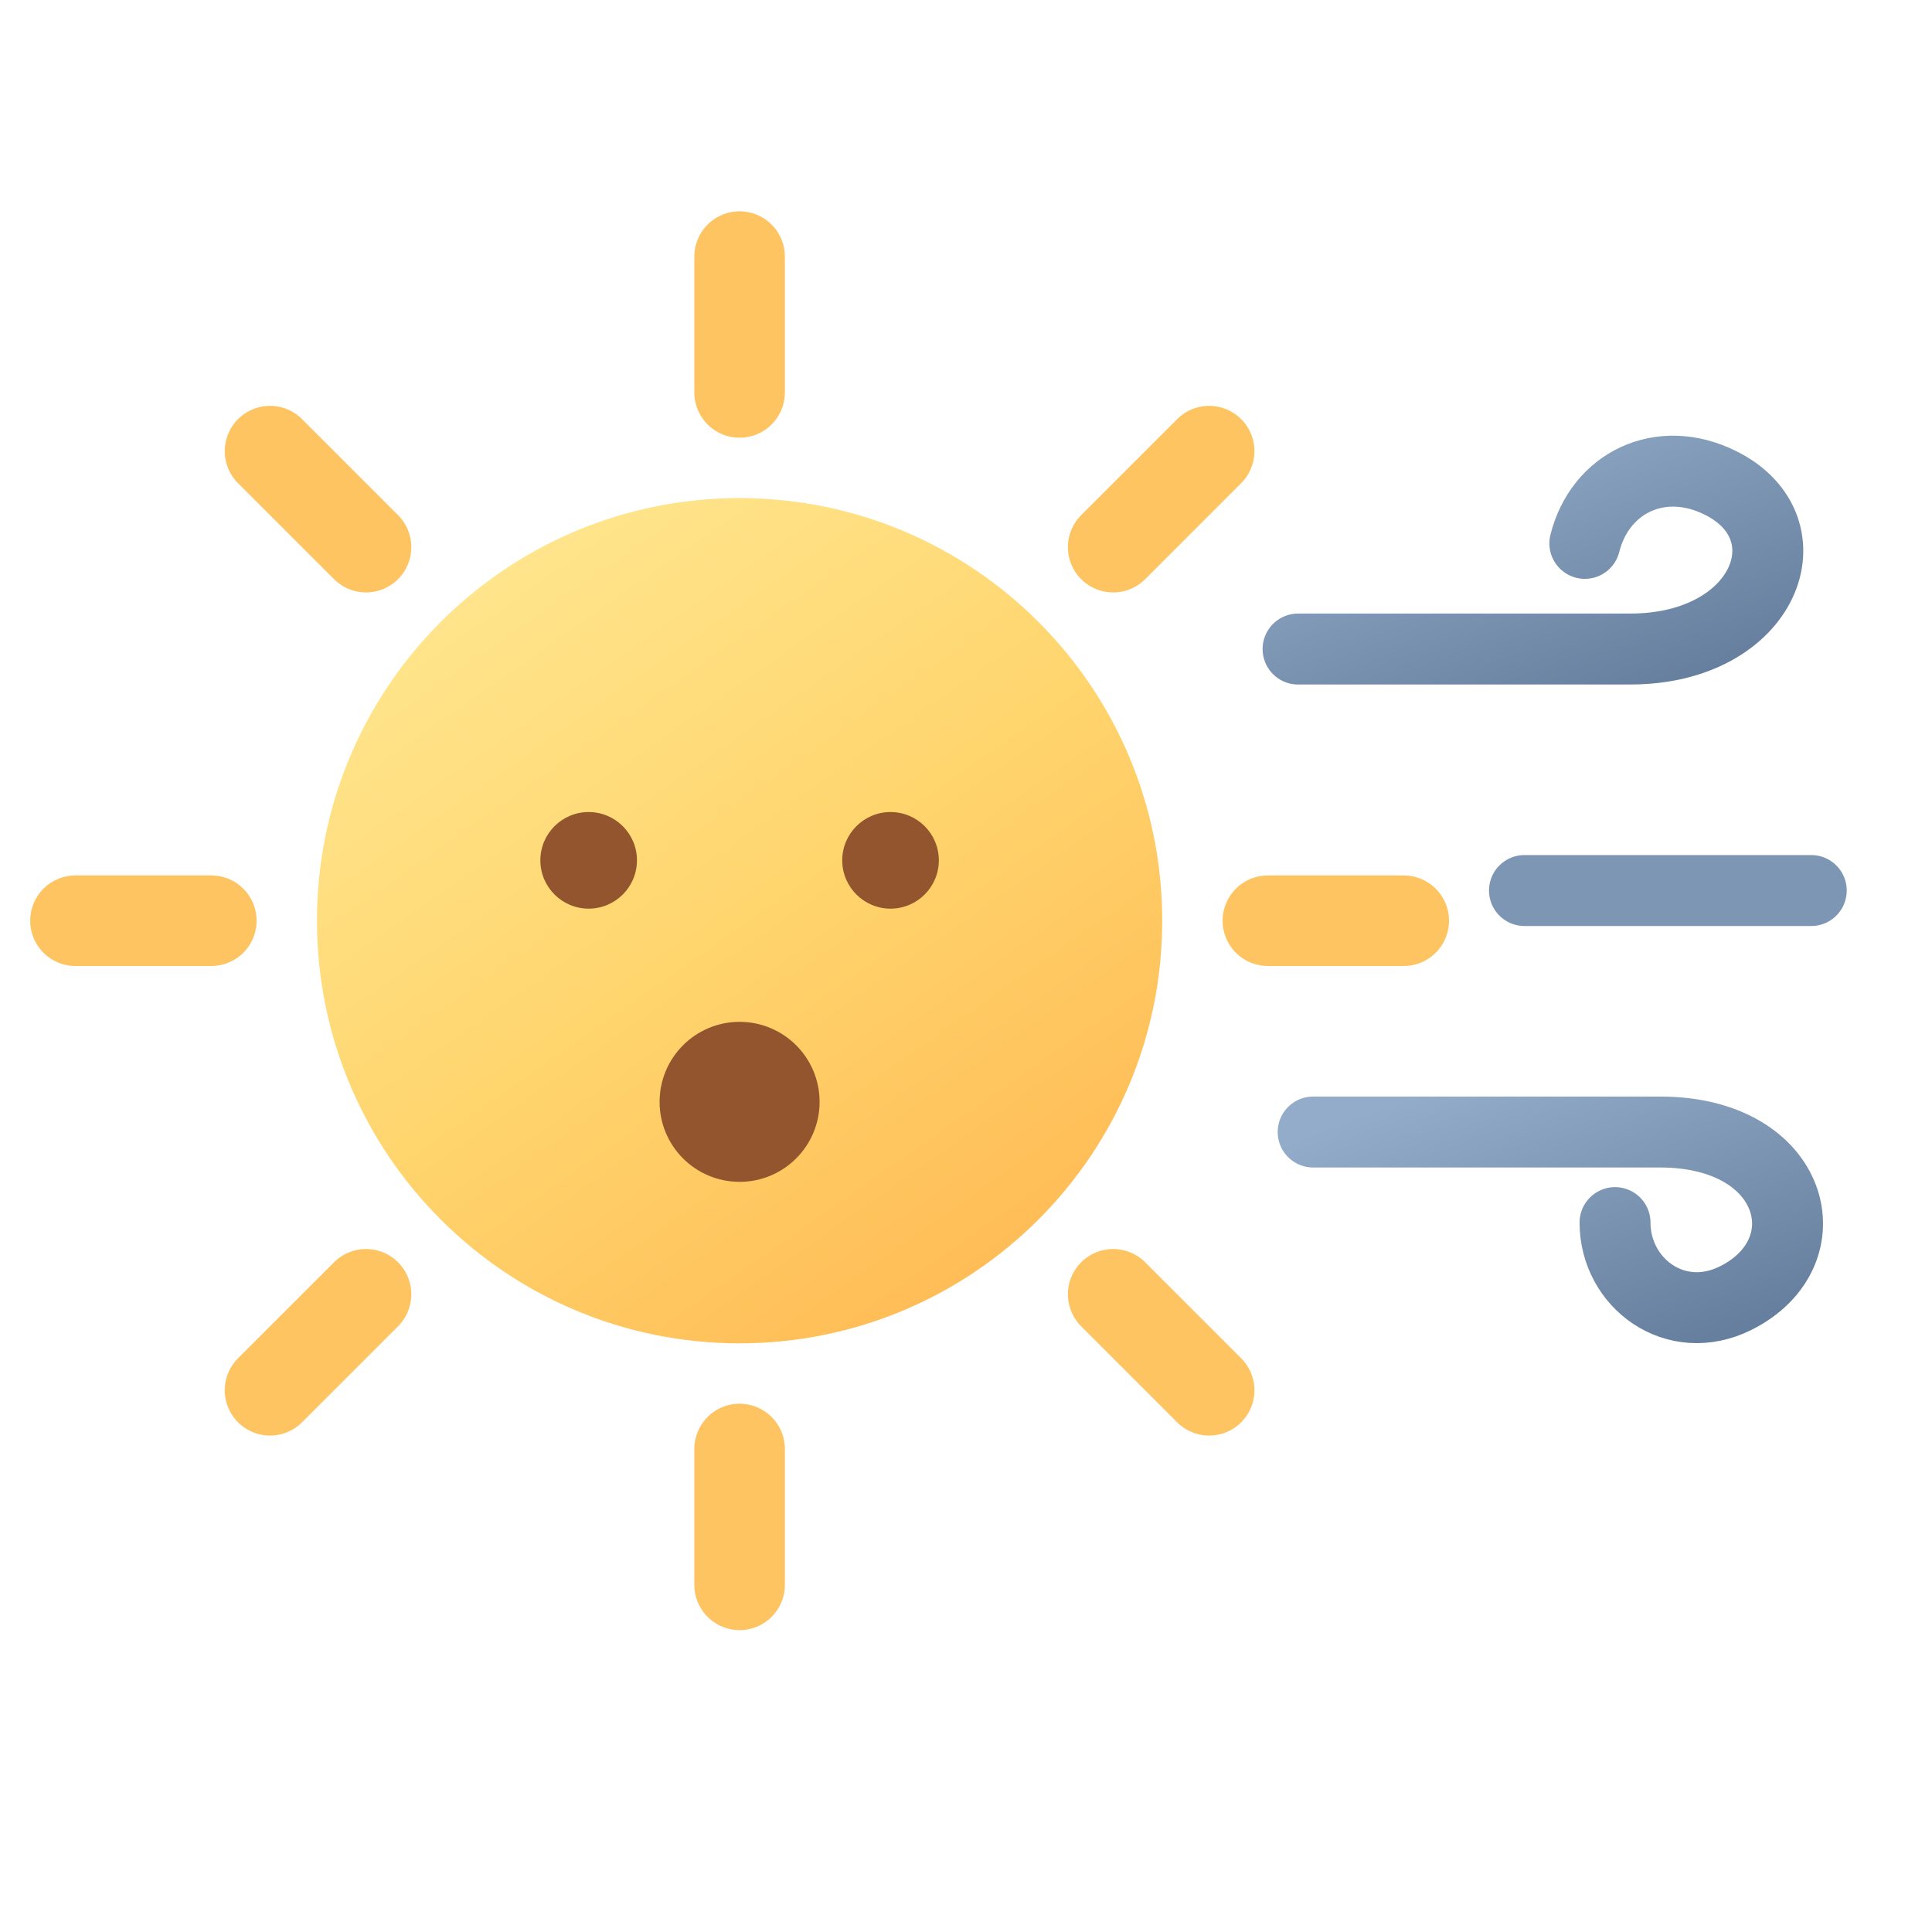
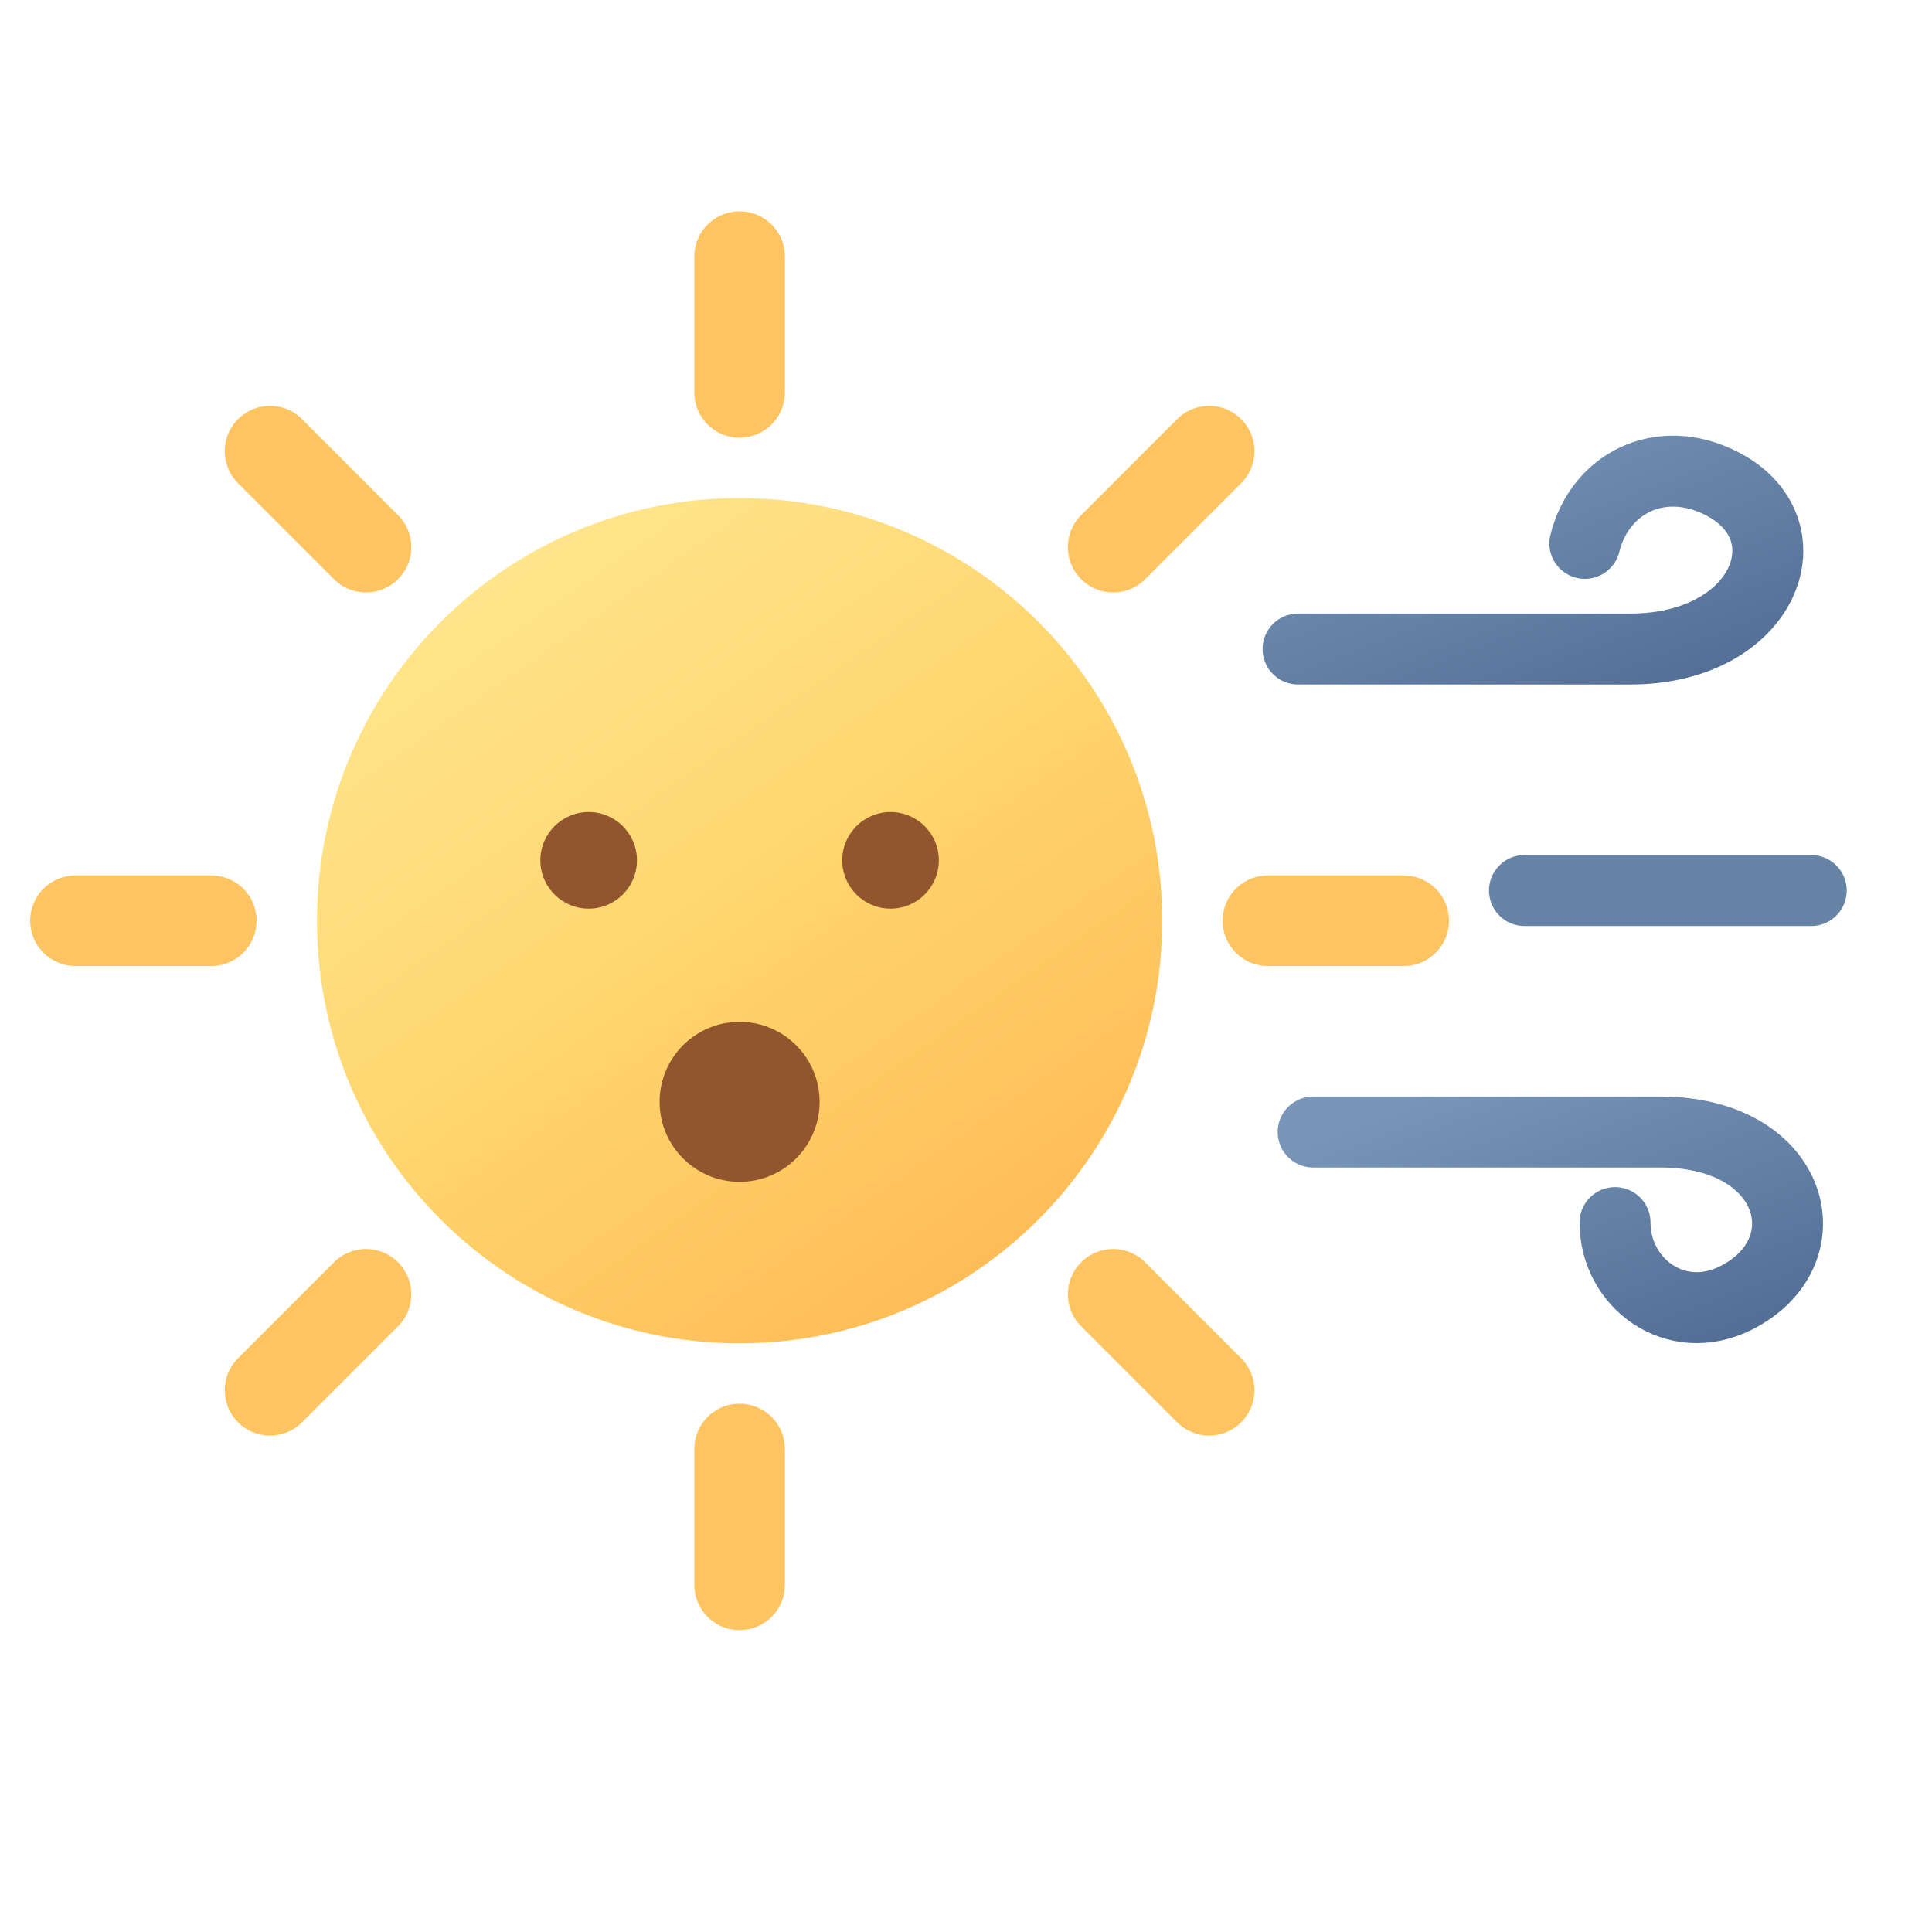
<svg xmlns="http://www.w3.org/2000/svg" viewBox="0 0 128 128" width="128" height="128" role="img" aria-label="02 sunny wind">
  <defs>
    <linearGradient id="cloud" x1="0" y1="0" x2="0.28" y2="1" gradientUnits="objectBoundingBox">
-       <stop stop-color="#F4F7FB" />
-       <stop offset="0.5" stop-color="#DBE4EE" />
-       <stop offset="1" stop-color="#A9BBD0" />
+       <stop stop-color="#DCE7F0" />
+       <stop offset="0.5" stop-color="#B9CCDE" />
+       <stop offset="1" stop-color="#829DB9" />
    </linearGradient>
    <linearGradient id="rear" x1="0" y1="0" x2="0.45" y2="1">
-       <stop stop-color="#AFC0D4" />
-       <stop offset="1" stop-color="#8299B6" />
+       <stop stop-color="#9BAFC7" />
+       <stop offset="1" stop-color="#6B85A5" />
    </linearGradient>
    <linearGradient id="sun" x1="0.1" y1="0" x2="0.8" y2="1">
      <stop stop-color="#FFE994" />
      <stop offset="0.52" stop-color="#FFD56E" />
      <stop offset="1" stop-color="#FFB953" />
    </linearGradient>
    <linearGradient id="rain" x1="0" y1="0" x2="0.8" y2="1">
-       <stop stop-color="#82D0FF" />
-       <stop offset="1" stop-color="#4096E5" />
+       <stop stop-color="#5CB6F1" />
+       <stop offset="1" stop-color="#287DCB" />
    </linearGradient>
    <linearGradient id="wind" x1="0" y1="0" x2="1" y2="1">
-       <stop stop-color="#93ACC9" />
-       <stop offset="1" stop-color="#667F9E" />
+       <stop stop-color="#7896B8" />
+       <stop offset="1" stop-color="#536F96" />
    </linearGradient>
    <linearGradient id="moon" x1="0" y1="0" x2="0.7" y2="1">
      <stop stop-color="#D2DCFF" />
      <stop offset="0.54" stop-color="#A6B9F5" />
      <stop offset="1" stop-color="#7D92E2" />
    </linearGradient>
    <linearGradient id="status" x1="0" y1="0" x2="0.6" y2="1">
      <stop stop-color="#EBF0F7" />
      <stop offset="1" stop-color="#B6C5D7" />
    </linearGradient>
  </defs>
  <path d="M84.00 61.00 L93.00 61.00" fill="none" stroke="#FFC462" stroke-width="6" stroke-linecap="round" stroke-linejoin="round" data-part="sun-ray" />
  <path d="M73.75 85.75 L80.11 92.11" fill="none" stroke="#FFC462" stroke-width="6" stroke-linecap="round" stroke-linejoin="round" data-part="sun-ray" />
  <path d="M49.00 96.00 L49.00 105.00" fill="none" stroke="#FFC462" stroke-width="6" stroke-linecap="round" stroke-linejoin="round" data-part="sun-ray" />
  <path d="M24.25 85.75 L17.89 92.11" fill="none" stroke="#FFC462" stroke-width="6" stroke-linecap="round" stroke-linejoin="round" data-part="sun-ray" />
  <path d="M14.00 61.00 L5.00 61.00" fill="none" stroke="#FFC462" stroke-width="6" stroke-linecap="round" stroke-linejoin="round" data-part="sun-ray" />
  <path d="M24.25 36.25 L17.89 29.89" fill="none" stroke="#FFC462" stroke-width="6" stroke-linecap="round" stroke-linejoin="round" data-part="sun-ray" />
  <path d="M49.00 26.00 L49.00 17.00" fill="none" stroke="#FFC462" stroke-width="6" stroke-linecap="round" stroke-linejoin="round" data-part="sun-ray" />
  <path d="M73.75 36.25 L80.11 29.89" fill="none" stroke="#FFC462" stroke-width="6" stroke-linecap="round" stroke-linejoin="round" data-part="sun-ray" />
  <circle cx="49" cy="61" r="28" fill="url(#sun)" data-part="sun-disc" />
  <circle cx="39" cy="57" r="3.2" fill="#92552D" />
  <circle cx="59" cy="57" r="3.2" fill="#92552D" />
  <circle cx="49" cy="73" r="5.3" fill="#92552D" data-part="open-mouth" />
  <path d="M86 43 H108 C117 43 120 35 114 32 C110 30 106 32 105 36" fill="none" stroke="url(#wind)" stroke-width="4.7" stroke-linecap="round" stroke-linejoin="round" data-part="open-wind-curl" />
  <path d="M87 75 H110 C119 75 121 83 115 86 C111 88 107 85 107 81" fill="none" stroke="url(#wind)" stroke-width="4.7" stroke-linecap="round" stroke-linejoin="round" data-part="open-wind-curl" />
-   <path d="M101 59 H120" fill="none" stroke="#7D96B3" stroke-width="4.7" stroke-linecap="round" stroke-linejoin="round" data-part="straight-wind-line" />
+   <path d="M101 59 H120" fill="none" stroke="#6783A5" stroke-width="4.7" stroke-linecap="round" stroke-linejoin="round" data-part="straight-wind-line" />
</svg>
